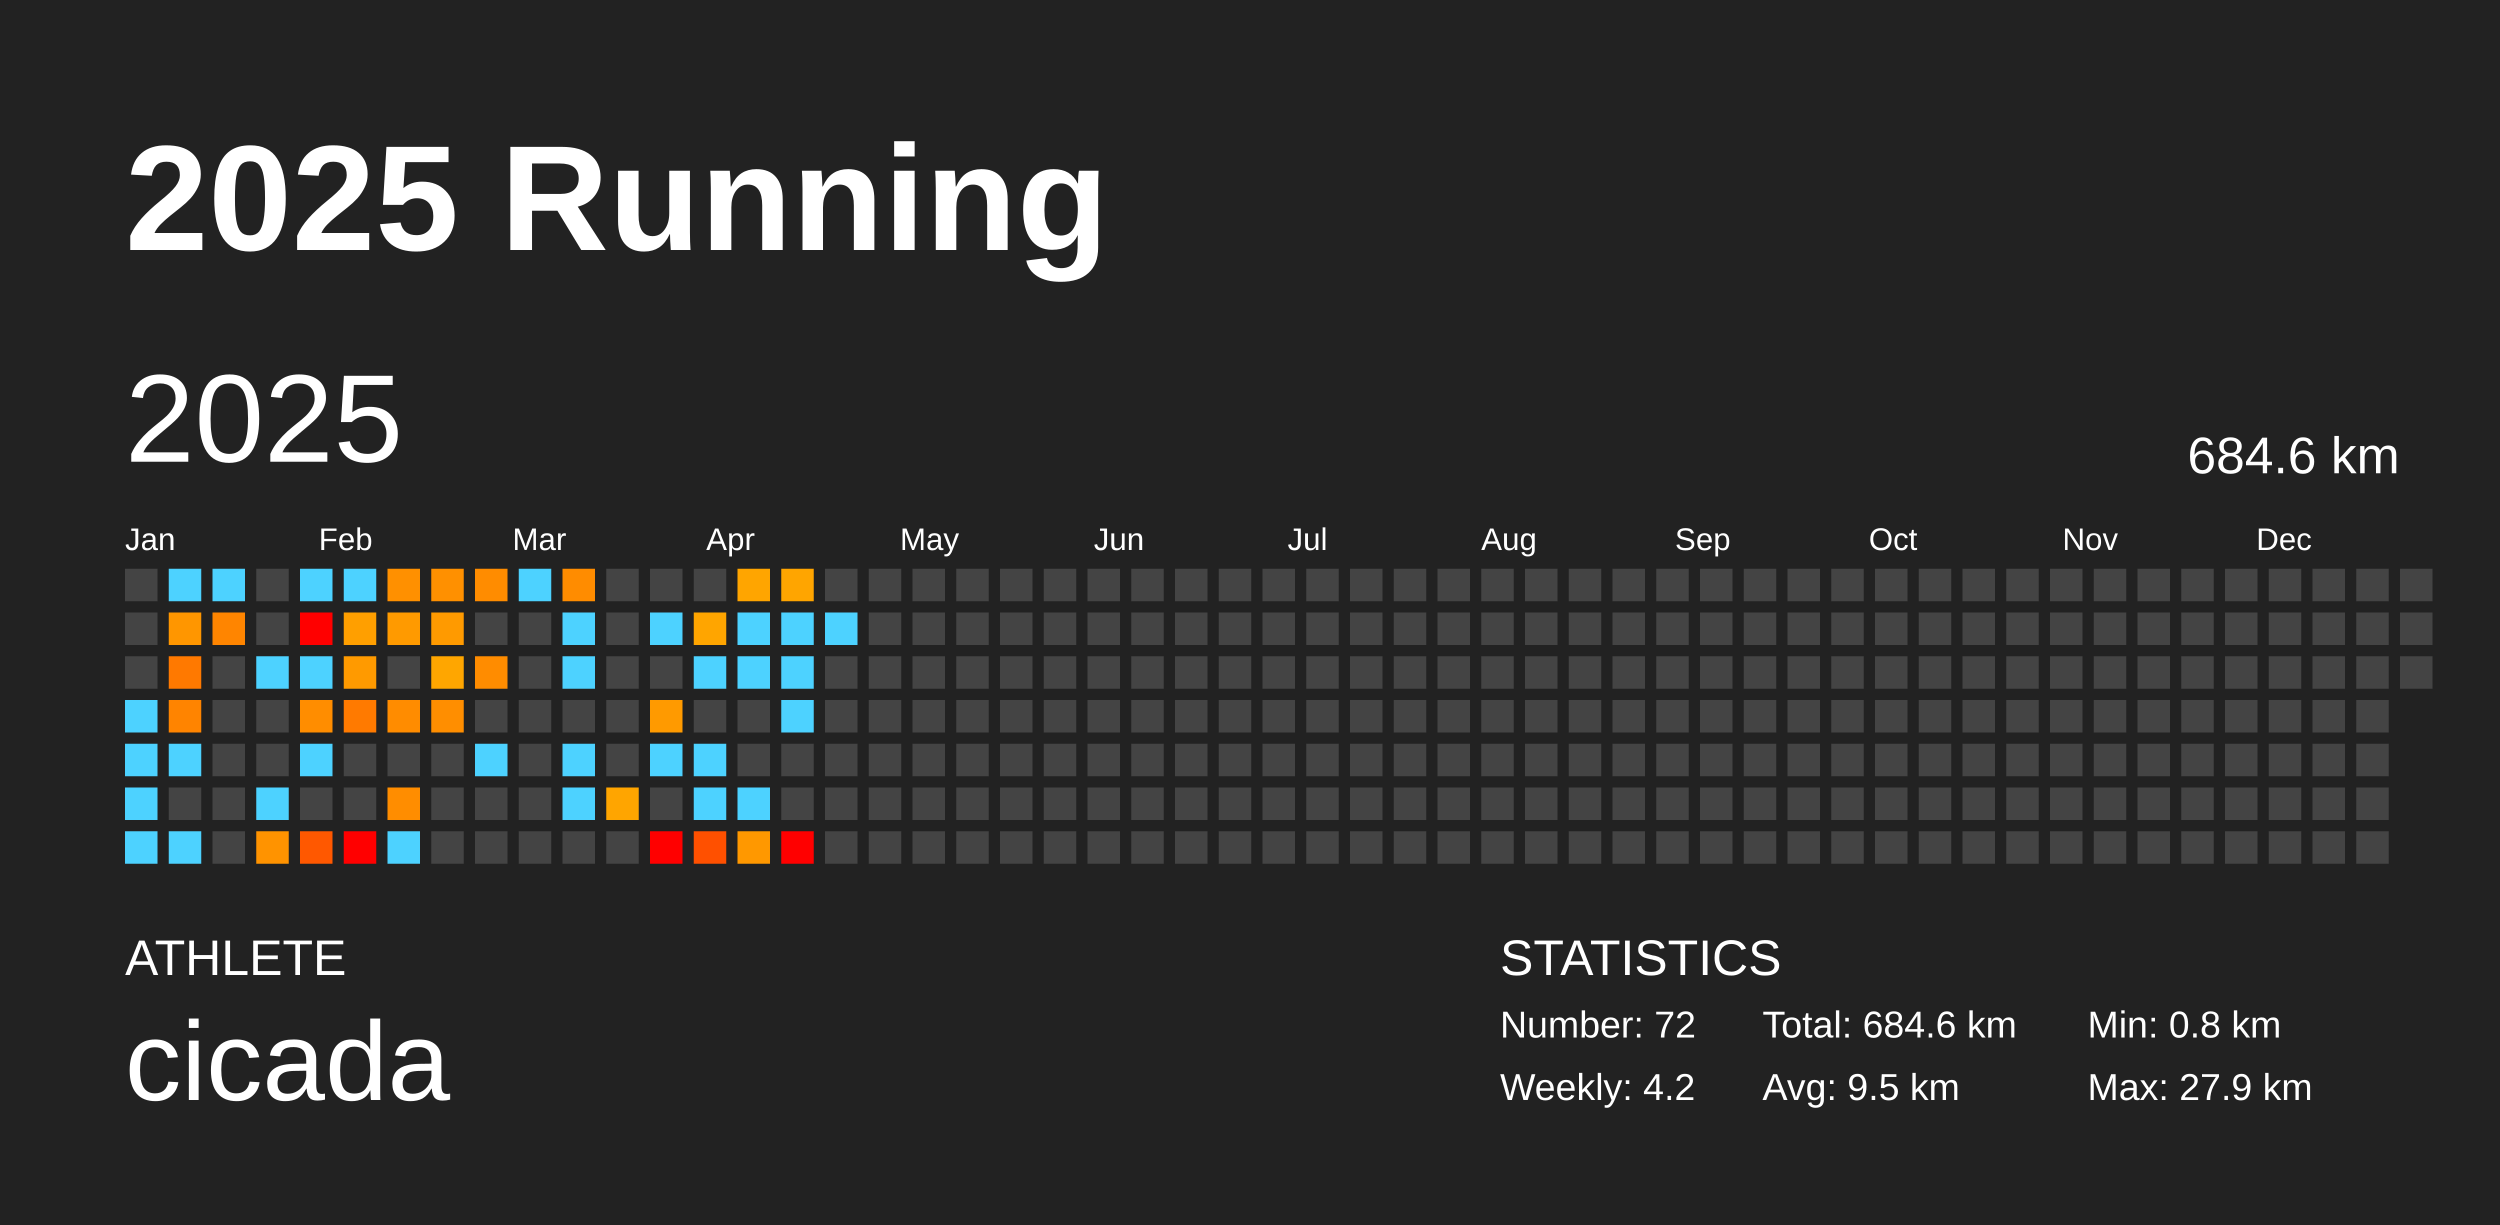
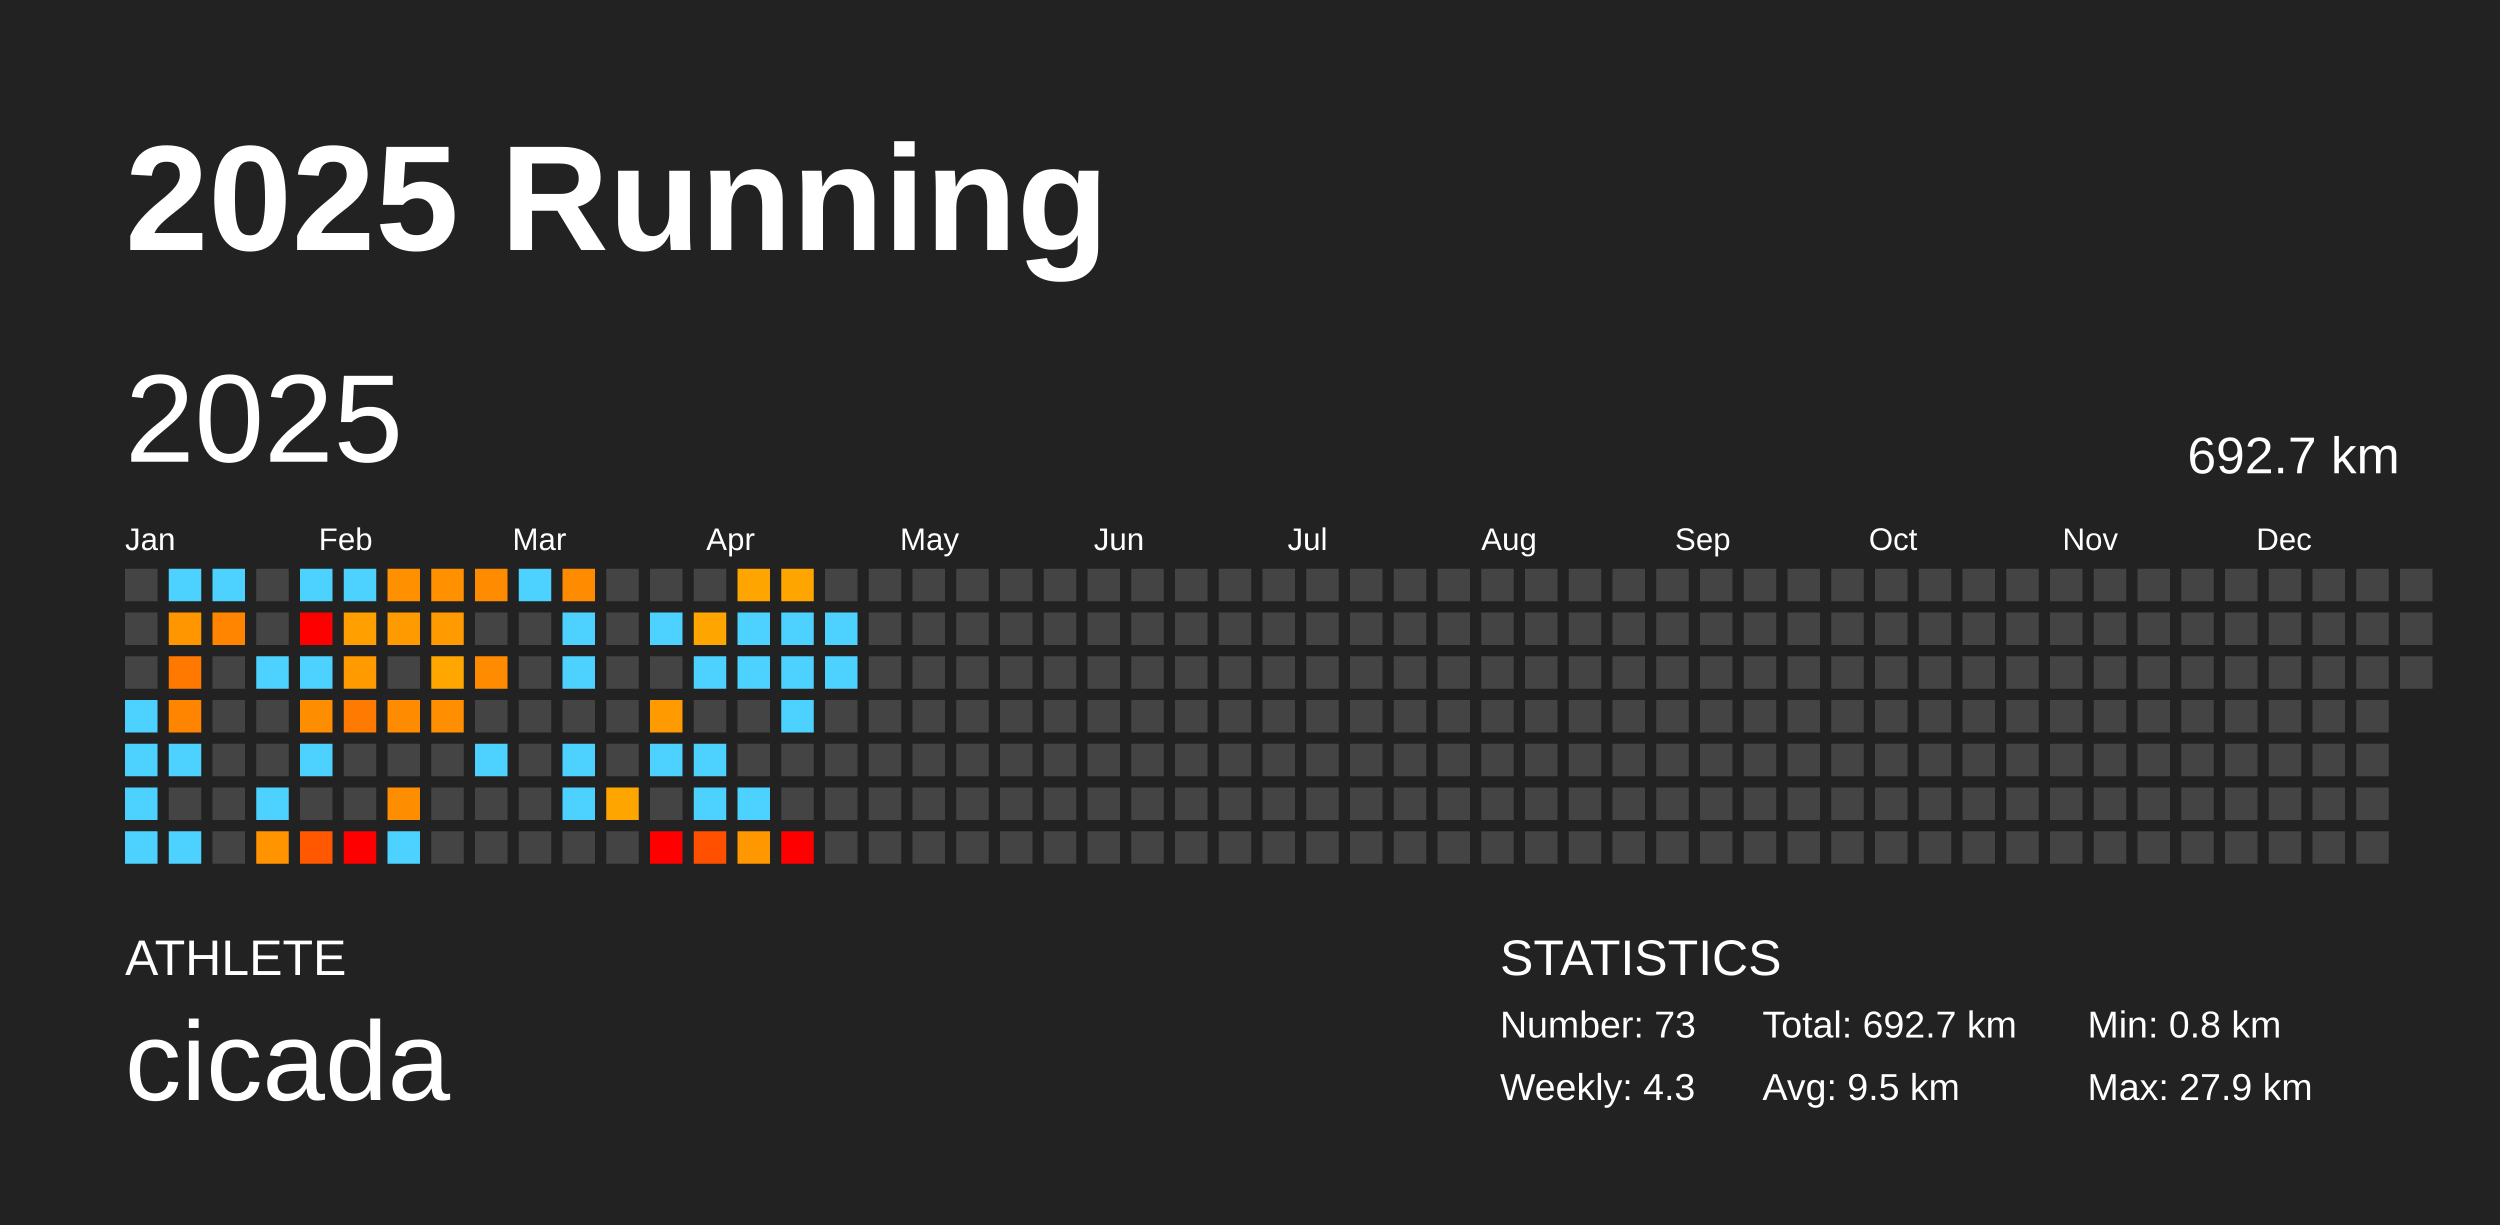
<svg xmlns="http://www.w3.org/2000/svg" baseProfile="full" height="98mm" version="1.1" viewBox="0,0,200,98" width="200mm">
  <defs />
  <rect fill="#222222" height="98" width="200" x="0" y="0" />
  <text fill="#FFFFFF" style="font-size:12px; font-family:Arial; font-weight:bold;" x="10" y="20">2025 Running</text>
  <text fill="#FFFFFF" style="font-size:4px; font-family:Arial" x="10" y="78">ATHLETE</text>
  <text fill="#FFFFFF" style="font-size:9px; font-family:Arial" x="10" y="88">cicada</text>
  <text fill="#FFFFFF" style="font-size:4px; font-family:Arial" x="120" y="78">STATISTICS</text>
-   <text fill="#FFFFFF" style="font-size:3px; font-family:Arial" x="120" y="83">Number: 72</text>
-   <text fill="#FFFFFF" style="font-size:3px; font-family:Arial" x="120" y="88">Weekly: 4.2</text>
-   <text fill="#FFFFFF" style="font-size:3px; font-family:Arial" x="141" y="83">Total: 684.6 km</text>
+   <text fill="#FFFFFF" style="font-size:3px; font-family:Arial" x="120" y="83">Number: 73</text>
+   <text fill="#FFFFFF" style="font-size:3px; font-family:Arial" x="120" y="88">Weekly: 4.3</text>
+   <text fill="#FFFFFF" style="font-size:3px; font-family:Arial" x="141" y="83">Total: 692.7 km</text>
  <text fill="#FFFFFF" style="font-size:3px; font-family:Arial" x="141" y="88">Avg: 9.5 km</text>
  <text fill="#FFFFFF" style="font-size:3px; font-family:Arial" x="167" y="83">Min: 0.8 km</text>
  <text fill="#FFFFFF" style="font-size:3px; font-family:Arial" x="167" y="88">Max: 27.9 km</text>
  <text dominant-baseline="hanging" fill="#FFFFFF" style="font-size:10.0px; font-family:Arial;" x="10" y="30">2025</text>
-   <text dominant-baseline="hanging" fill="#FFFFFF" style="font-size:4.125px; font-family:Arial;" x="175" y="35">684.6 km</text>
+   <text dominant-baseline="hanging" fill="#FFFFFF" style="font-size:4.125px; font-family:Arial;" x="175" y="35">692.7 km</text>
  <text fill="#FFFFFF" style="font-size:2.5px; font-family:Arial" x="10.0" y="44">Jan</text>
  <text fill="#FFFFFF" style="font-size:2.5px; font-family:Arial" x="25.5" y="44">Feb</text>
  <text fill="#FFFFFF" style="font-size:2.5px; font-family:Arial" x="41.0" y="44">Mar</text>
  <text fill="#FFFFFF" style="font-size:2.5px; font-family:Arial" x="56.5" y="44">Apr</text>
  <text fill="#FFFFFF" style="font-size:2.5px; font-family:Arial" x="72.0" y="44">May</text>
  <text fill="#FFFFFF" style="font-size:2.5px; font-family:Arial" x="87.5" y="44">Jun</text>
  <text fill="#FFFFFF" style="font-size:2.5px; font-family:Arial" x="103.0" y="44">Jul</text>
  <text fill="#FFFFFF" style="font-size:2.5px; font-family:Arial" x="118.5" y="44">Aug</text>
  <text fill="#FFFFFF" style="font-size:2.5px; font-family:Arial" x="134.0" y="44">Sep</text>
  <text fill="#FFFFFF" style="font-size:2.5px; font-family:Arial" x="149.5" y="44">Oct</text>
  <text fill="#FFFFFF" style="font-size:2.5px; font-family:Arial" x="165.0" y="44">Nov</text>
  <text fill="#FFFFFF" style="font-size:2.5px; font-family:Arial" x="180.5" y="44">Dec</text>
  <rect fill="#444444" height="2.6" width="2.6" x="10.0" y="45.5" />
  <rect fill="#444444" height="2.6" width="2.6" x="10.0" y="49.0" />
  <rect fill="#444444" height="2.6" width="2.6" x="10.0" y="52.5" />
  <rect fill="#4dd2ff" height="2.6" width="2.6" x="10.0" y="56.0" />
  <rect fill="#4dd2ff" height="2.6" width="2.6" x="10.0" y="59.5" />
  <rect fill="#4dd2ff" height="2.6" width="2.6" x="10.0" y="63.0" />
  <rect fill="#4dd2ff" height="2.6" width="2.6" x="10.0" y="66.5" />
  <rect fill="#4dd2ff" height="2.6" width="2.6" x="13.5" y="45.5" />
  <rect fill="#ff9600" height="2.6" width="2.6" x="13.5" y="49.0" />
  <rect fill="#ff7900" height="2.6" width="2.6" x="13.5" y="52.5" />
  <rect fill="#ff8400" height="2.6" width="2.6" x="13.5" y="56.0" />
  <rect fill="#4dd2ff" height="2.6" width="2.6" x="13.5" y="59.5" />
  <rect fill="#444444" height="2.6" width="2.6" x="13.5" y="63.0" />
  <rect fill="#4dd2ff" height="2.6" width="2.6" x="13.5" y="66.5" />
  <rect fill="#4dd2ff" height="2.6" width="2.6" x="17.0" y="45.5" />
  <rect fill="#ff8500" height="2.6" width="2.6" x="17.0" y="49.0" />
  <rect fill="#444444" height="2.6" width="2.6" x="17.0" y="52.5" />
  <rect fill="#444444" height="2.6" width="2.6" x="17.0" y="56.0" />
  <rect fill="#444444" height="2.6" width="2.6" x="17.0" y="59.5" />
  <rect fill="#444444" height="2.6" width="2.6" x="17.0" y="63.0" />
  <rect fill="#444444" height="2.6" width="2.6" x="17.0" y="66.5" />
  <rect fill="#444444" height="2.6" width="2.6" x="20.5" y="45.5" />
  <rect fill="#444444" height="2.6" width="2.6" x="20.5" y="49.0" />
  <rect fill="#4dd2ff" height="2.6" width="2.6" x="20.5" y="52.5" />
  <rect fill="#444444" height="2.6" width="2.6" x="20.5" y="56.0" />
  <rect fill="#444444" height="2.6" width="2.6" x="20.5" y="59.5" />
  <rect fill="#4dd2ff" height="2.6" width="2.6" x="20.5" y="63.0" />
  <rect fill="#ff9300" height="2.6" width="2.6" x="20.5" y="66.5" />
  <rect fill="#4dd2ff" height="2.6" width="2.6" x="24.0" y="45.5" />
  <rect fill="red" height="2.6" width="2.6" x="24.0" y="49.0" />
  <rect fill="#4dd2ff" height="2.6" width="2.6" x="24.0" y="52.5" />
  <rect fill="#ff8d00" height="2.6" width="2.6" x="24.0" y="56.0" />
  <rect fill="#4dd2ff" height="2.6" width="2.6" x="24.0" y="59.5" />
  <rect fill="#444444" height="2.6" width="2.6" x="24.0" y="63.0" />
  <rect fill="#ff5800" height="2.6" width="2.6" x="24.0" y="66.5" />
  <rect fill="#4dd2ff" height="2.6" width="2.6" x="27.5" y="45.5" />
  <rect fill="#ff9f00" height="2.6" width="2.6" x="27.5" y="49.0" />
  <rect fill="#ff9a00" height="2.6" width="2.6" x="27.5" y="52.5" />
  <rect fill="#ff7a00" height="2.6" width="2.6" x="27.5" y="56.0" />
  <rect fill="#444444" height="2.6" width="2.6" x="27.5" y="59.5" />
  <rect fill="#444444" height="2.6" width="2.6" x="27.5" y="63.0" />
  <rect fill="red" height="2.6" width="2.6" x="27.5" y="66.5" />
  <rect fill="#ff9000" height="2.6" width="2.6" x="31.0" y="45.5" />
  <rect fill="#ff9a00" height="2.6" width="2.6" x="31.0" y="49.0" />
  <rect fill="#444444" height="2.6" width="2.6" x="31.0" y="52.5" />
  <rect fill="#ff8c00" height="2.6" width="2.6" x="31.0" y="56.0" />
  <rect fill="#444444" height="2.6" width="2.6" x="31.0" y="59.5" />
  <rect fill="#ff8d00" height="2.6" width="2.6" x="31.0" y="63.0" />
  <rect fill="#4dd2ff" height="2.6" width="2.6" x="31.0" y="66.5" />
  <rect fill="#ff9000" height="2.6" width="2.6" x="34.5" y="45.5" />
  <rect fill="#ff9a00" height="2.6" width="2.6" x="34.5" y="49.0" />
  <rect fill="#ffa600" height="2.6" width="2.6" x="34.5" y="52.5" />
  <rect fill="#ff8e00" height="2.6" width="2.6" x="34.5" y="56.0" />
  <rect fill="#444444" height="2.6" width="2.6" x="34.5" y="59.5" />
  <rect fill="#444444" height="2.6" width="2.6" x="34.5" y="63.0" />
  <rect fill="#444444" height="2.6" width="2.6" x="34.5" y="66.5" />
  <rect fill="#ff8c00" height="2.6" width="2.6" x="38.0" y="45.5" />
  <rect fill="#444444" height="2.6" width="2.6" x="38.0" y="49.0" />
  <rect fill="#ff8c00" height="2.6" width="2.6" x="38.0" y="52.5" />
  <rect fill="#444444" height="2.6" width="2.6" x="38.0" y="56.0" />
  <rect fill="#4dd2ff" height="2.6" width="2.6" x="38.0" y="59.5" />
  <rect fill="#444444" height="2.6" width="2.6" x="38.0" y="63.0" />
  <rect fill="#444444" height="2.6" width="2.6" x="38.0" y="66.5" />
  <rect fill="#4dd2ff" height="2.6" width="2.6" x="41.5" y="45.5" />
  <rect fill="#444444" height="2.6" width="2.6" x="41.5" y="49.0" />
  <rect fill="#444444" height="2.6" width="2.6" x="41.5" y="52.5" />
  <rect fill="#444444" height="2.6" width="2.6" x="41.5" y="56.0" />
  <rect fill="#444444" height="2.6" width="2.6" x="41.5" y="59.5" />
  <rect fill="#444444" height="2.6" width="2.6" x="41.5" y="63.0" />
  <rect fill="#444444" height="2.6" width="2.6" x="41.5" y="66.5" />
  <rect fill="#ff8c00" height="2.6" width="2.6" x="45.0" y="45.5" />
  <rect fill="#4dd2ff" height="2.6" width="2.6" x="45.0" y="49.0" />
  <rect fill="#4dd2ff" height="2.6" width="2.6" x="45.0" y="52.5" />
  <rect fill="#444444" height="2.6" width="2.6" x="45.0" y="56.0" />
  <rect fill="#4dd2ff" height="2.6" width="2.6" x="45.0" y="59.5" />
  <rect fill="#4dd2ff" height="2.6" width="2.6" x="45.0" y="63.0" />
  <rect fill="#444444" height="2.6" width="2.6" x="45.0" y="66.5" />
  <rect fill="#444444" height="2.6" width="2.6" x="48.5" y="45.5" />
  <rect fill="#444444" height="2.6" width="2.6" x="48.5" y="49.0" />
  <rect fill="#444444" height="2.6" width="2.6" x="48.5" y="52.5" />
  <rect fill="#444444" height="2.6" width="2.6" x="48.5" y="56.0" />
  <rect fill="#444444" height="2.6" width="2.6" x="48.5" y="59.5" />
  <rect fill="#ffa500" height="2.6" width="2.6" x="48.5" y="63.0" />
  <rect fill="#444444" height="2.6" width="2.6" x="48.5" y="66.5" />
  <rect fill="#444444" height="2.6" width="2.6" x="52.0" y="45.5" />
  <rect fill="#4dd2ff" height="2.6" width="2.6" x="52.0" y="49.0" />
  <rect fill="#444444" height="2.6" width="2.6" x="52.0" y="52.5" />
  <rect fill="#ff9a00" height="2.6" width="2.6" x="52.0" y="56.0" />
  <rect fill="#4dd2ff" height="2.6" width="2.6" x="52.0" y="59.5" />
  <rect fill="#444444" height="2.6" width="2.6" x="52.0" y="63.0" />
  <rect fill="red" height="2.6" width="2.6" x="52.0" y="66.5" />
  <rect fill="#444444" height="2.6" width="2.6" x="55.5" y="45.5" />
  <rect fill="#ffa500" height="2.6" width="2.6" x="55.5" y="49.0" />
  <rect fill="#4dd2ff" height="2.6" width="2.6" x="55.5" y="52.5" />
  <rect fill="#444444" height="2.6" width="2.6" x="55.5" y="56.0" />
  <rect fill="#4dd2ff" height="2.6" width="2.6" x="55.5" y="59.5" />
  <rect fill="#4dd2ff" height="2.6" width="2.6" x="55.5" y="63.0" />
  <rect fill="#ff5000" height="2.6" width="2.6" x="55.5" y="66.5" />
  <rect fill="#ffa500" height="2.6" width="2.6" x="59.0" y="45.5" />
  <rect fill="#4dd2ff" height="2.6" width="2.6" x="59.0" y="49.0" />
  <rect fill="#4dd2ff" height="2.6" width="2.6" x="59.0" y="52.5" />
  <rect fill="#444444" height="2.6" width="2.6" x="59.0" y="56.0" />
  <rect fill="#444444" height="2.6" width="2.6" x="59.0" y="59.5" />
  <rect fill="#4dd2ff" height="2.6" width="2.6" x="59.0" y="63.0" />
  <rect fill="#ff9800" height="2.6" width="2.6" x="59.0" y="66.5" />
  <rect fill="#ffa500" height="2.6" width="2.6" x="62.5" y="45.5" />
  <rect fill="#4dd2ff" height="2.6" width="2.6" x="62.5" y="49.0" />
  <rect fill="#4dd2ff" height="2.6" width="2.6" x="62.5" y="52.5" />
  <rect fill="#4dd2ff" height="2.6" width="2.6" x="62.5" y="56.0" />
  <rect fill="#444444" height="2.6" width="2.6" x="62.5" y="59.5" />
  <rect fill="#444444" height="2.6" width="2.6" x="62.5" y="63.0" />
  <rect fill="red" height="2.6" width="2.6" x="62.5" y="66.5" />
  <rect fill="#444444" height="2.6" width="2.6" x="66.0" y="45.5" />
  <rect fill="#4dd2ff" height="2.6" width="2.6" x="66.0" y="49.0" />
-   <rect fill="#444444" height="2.6" width="2.6" x="66.0" y="52.5" />
+   <rect fill="#4dd2ff" height="2.6" width="2.6" x="66.0" y="52.5" />
  <rect fill="#444444" height="2.6" width="2.6" x="66.0" y="56.0" />
  <rect fill="#444444" height="2.6" width="2.6" x="66.0" y="59.5" />
  <rect fill="#444444" height="2.6" width="2.6" x="66.0" y="63.0" />
  <rect fill="#444444" height="2.6" width="2.6" x="66.0" y="66.5" />
  <rect fill="#444444" height="2.6" width="2.6" x="69.5" y="45.5" />
  <rect fill="#444444" height="2.6" width="2.6" x="69.5" y="49.0" />
  <rect fill="#444444" height="2.6" width="2.6" x="69.5" y="52.5" />
  <rect fill="#444444" height="2.6" width="2.6" x="69.5" y="56.0" />
  <rect fill="#444444" height="2.6" width="2.6" x="69.5" y="59.5" />
  <rect fill="#444444" height="2.6" width="2.6" x="69.5" y="63.0" />
  <rect fill="#444444" height="2.6" width="2.6" x="69.5" y="66.5" />
  <rect fill="#444444" height="2.6" width="2.6" x="73.0" y="45.5" />
  <rect fill="#444444" height="2.6" width="2.6" x="73.0" y="49.0" />
  <rect fill="#444444" height="2.6" width="2.6" x="73.0" y="52.5" />
  <rect fill="#444444" height="2.6" width="2.6" x="73.0" y="56.0" />
  <rect fill="#444444" height="2.6" width="2.6" x="73.0" y="59.5" />
  <rect fill="#444444" height="2.6" width="2.6" x="73.0" y="63.0" />
  <rect fill="#444444" height="2.6" width="2.6" x="73.0" y="66.5" />
  <rect fill="#444444" height="2.6" width="2.6" x="76.5" y="45.5" />
  <rect fill="#444444" height="2.6" width="2.6" x="76.5" y="49.0" />
  <rect fill="#444444" height="2.6" width="2.6" x="76.5" y="52.5" />
  <rect fill="#444444" height="2.6" width="2.6" x="76.5" y="56.0" />
  <rect fill="#444444" height="2.6" width="2.6" x="76.5" y="59.5" />
  <rect fill="#444444" height="2.6" width="2.6" x="76.5" y="63.0" />
  <rect fill="#444444" height="2.6" width="2.6" x="76.5" y="66.5" />
  <rect fill="#444444" height="2.6" width="2.6" x="80.0" y="45.5" />
  <rect fill="#444444" height="2.6" width="2.6" x="80.0" y="49.0" />
  <rect fill="#444444" height="2.6" width="2.6" x="80.0" y="52.5" />
  <rect fill="#444444" height="2.6" width="2.6" x="80.0" y="56.0" />
  <rect fill="#444444" height="2.6" width="2.6" x="80.0" y="59.5" />
  <rect fill="#444444" height="2.6" width="2.6" x="80.0" y="63.0" />
  <rect fill="#444444" height="2.6" width="2.6" x="80.0" y="66.5" />
  <rect fill="#444444" height="2.6" width="2.6" x="83.5" y="45.5" />
  <rect fill="#444444" height="2.6" width="2.6" x="83.5" y="49.0" />
  <rect fill="#444444" height="2.6" width="2.6" x="83.5" y="52.5" />
  <rect fill="#444444" height="2.6" width="2.6" x="83.5" y="56.0" />
  <rect fill="#444444" height="2.6" width="2.6" x="83.5" y="59.5" />
  <rect fill="#444444" height="2.6" width="2.6" x="83.5" y="63.0" />
  <rect fill="#444444" height="2.6" width="2.6" x="83.5" y="66.5" />
  <rect fill="#444444" height="2.6" width="2.6" x="87.0" y="45.5" />
  <rect fill="#444444" height="2.6" width="2.6" x="87.0" y="49.0" />
  <rect fill="#444444" height="2.6" width="2.6" x="87.0" y="52.5" />
  <rect fill="#444444" height="2.6" width="2.6" x="87.0" y="56.0" />
  <rect fill="#444444" height="2.6" width="2.6" x="87.0" y="59.5" />
  <rect fill="#444444" height="2.6" width="2.6" x="87.0" y="63.0" />
  <rect fill="#444444" height="2.6" width="2.6" x="87.0" y="66.5" />
  <rect fill="#444444" height="2.6" width="2.6" x="90.5" y="45.5" />
  <rect fill="#444444" height="2.6" width="2.6" x="90.5" y="49.0" />
  <rect fill="#444444" height="2.6" width="2.6" x="90.5" y="52.5" />
  <rect fill="#444444" height="2.6" width="2.6" x="90.5" y="56.0" />
  <rect fill="#444444" height="2.6" width="2.6" x="90.5" y="59.5" />
  <rect fill="#444444" height="2.6" width="2.6" x="90.5" y="63.0" />
  <rect fill="#444444" height="2.6" width="2.6" x="90.5" y="66.5" />
  <rect fill="#444444" height="2.6" width="2.6" x="94.0" y="45.5" />
  <rect fill="#444444" height="2.6" width="2.6" x="94.0" y="49.0" />
  <rect fill="#444444" height="2.6" width="2.6" x="94.0" y="52.5" />
  <rect fill="#444444" height="2.6" width="2.6" x="94.0" y="56.0" />
  <rect fill="#444444" height="2.6" width="2.6" x="94.0" y="59.5" />
  <rect fill="#444444" height="2.6" width="2.6" x="94.0" y="63.0" />
  <rect fill="#444444" height="2.6" width="2.6" x="94.0" y="66.5" />
  <rect fill="#444444" height="2.6" width="2.6" x="97.5" y="45.5" />
  <rect fill="#444444" height="2.6" width="2.6" x="97.5" y="49.0" />
  <rect fill="#444444" height="2.6" width="2.6" x="97.5" y="52.5" />
  <rect fill="#444444" height="2.6" width="2.6" x="97.5" y="56.0" />
  <rect fill="#444444" height="2.6" width="2.6" x="97.5" y="59.5" />
  <rect fill="#444444" height="2.6" width="2.6" x="97.5" y="63.0" />
  <rect fill="#444444" height="2.6" width="2.6" x="97.5" y="66.5" />
  <rect fill="#444444" height="2.6" width="2.6" x="101.0" y="45.5" />
  <rect fill="#444444" height="2.6" width="2.6" x="101.0" y="49.0" />
  <rect fill="#444444" height="2.6" width="2.6" x="101.0" y="52.5" />
  <rect fill="#444444" height="2.6" width="2.6" x="101.0" y="56.0" />
  <rect fill="#444444" height="2.6" width="2.6" x="101.0" y="59.5" />
  <rect fill="#444444" height="2.6" width="2.6" x="101.0" y="63.0" />
  <rect fill="#444444" height="2.6" width="2.6" x="101.0" y="66.5" />
  <rect fill="#444444" height="2.6" width="2.6" x="104.5" y="45.5" />
  <rect fill="#444444" height="2.6" width="2.6" x="104.5" y="49.0" />
  <rect fill="#444444" height="2.6" width="2.6" x="104.5" y="52.5" />
  <rect fill="#444444" height="2.6" width="2.6" x="104.5" y="56.0" />
  <rect fill="#444444" height="2.6" width="2.6" x="104.5" y="59.5" />
  <rect fill="#444444" height="2.6" width="2.6" x="104.5" y="63.0" />
  <rect fill="#444444" height="2.6" width="2.6" x="104.5" y="66.5" />
  <rect fill="#444444" height="2.6" width="2.6" x="108.0" y="45.5" />
  <rect fill="#444444" height="2.6" width="2.6" x="108.0" y="49.0" />
  <rect fill="#444444" height="2.6" width="2.6" x="108.0" y="52.5" />
  <rect fill="#444444" height="2.6" width="2.6" x="108.0" y="56.0" />
  <rect fill="#444444" height="2.6" width="2.6" x="108.0" y="59.5" />
  <rect fill="#444444" height="2.6" width="2.6" x="108.0" y="63.0" />
  <rect fill="#444444" height="2.6" width="2.6" x="108.0" y="66.5" />
  <rect fill="#444444" height="2.6" width="2.6" x="111.5" y="45.5" />
  <rect fill="#444444" height="2.6" width="2.6" x="111.5" y="49.0" />
  <rect fill="#444444" height="2.6" width="2.6" x="111.5" y="52.5" />
  <rect fill="#444444" height="2.6" width="2.6" x="111.5" y="56.0" />
  <rect fill="#444444" height="2.6" width="2.6" x="111.5" y="59.5" />
  <rect fill="#444444" height="2.6" width="2.6" x="111.5" y="63.0" />
  <rect fill="#444444" height="2.6" width="2.6" x="111.5" y="66.5" />
  <rect fill="#444444" height="2.6" width="2.6" x="115.0" y="45.5" />
  <rect fill="#444444" height="2.6" width="2.6" x="115.0" y="49.0" />
  <rect fill="#444444" height="2.6" width="2.6" x="115.0" y="52.5" />
  <rect fill="#444444" height="2.6" width="2.6" x="115.0" y="56.0" />
  <rect fill="#444444" height="2.6" width="2.6" x="115.0" y="59.5" />
  <rect fill="#444444" height="2.6" width="2.6" x="115.0" y="63.0" />
  <rect fill="#444444" height="2.6" width="2.6" x="115.0" y="66.5" />
  <rect fill="#444444" height="2.6" width="2.6" x="118.5" y="45.5" />
  <rect fill="#444444" height="2.6" width="2.6" x="118.5" y="49.0" />
  <rect fill="#444444" height="2.6" width="2.6" x="118.5" y="52.5" />
  <rect fill="#444444" height="2.6" width="2.6" x="118.5" y="56.0" />
  <rect fill="#444444" height="2.6" width="2.6" x="118.5" y="59.5" />
  <rect fill="#444444" height="2.6" width="2.6" x="118.5" y="63.0" />
  <rect fill="#444444" height="2.6" width="2.6" x="118.5" y="66.5" />
  <rect fill="#444444" height="2.6" width="2.6" x="122.0" y="45.5" />
  <rect fill="#444444" height="2.6" width="2.6" x="122.0" y="49.0" />
  <rect fill="#444444" height="2.6" width="2.6" x="122.0" y="52.5" />
  <rect fill="#444444" height="2.6" width="2.6" x="122.0" y="56.0" />
  <rect fill="#444444" height="2.6" width="2.6" x="122.0" y="59.5" />
  <rect fill="#444444" height="2.6" width="2.6" x="122.0" y="63.0" />
  <rect fill="#444444" height="2.6" width="2.6" x="122.0" y="66.5" />
  <rect fill="#444444" height="2.6" width="2.6" x="125.5" y="45.5" />
  <rect fill="#444444" height="2.6" width="2.6" x="125.5" y="49.0" />
  <rect fill="#444444" height="2.6" width="2.6" x="125.5" y="52.5" />
  <rect fill="#444444" height="2.6" width="2.6" x="125.5" y="56.0" />
  <rect fill="#444444" height="2.6" width="2.6" x="125.5" y="59.5" />
  <rect fill="#444444" height="2.6" width="2.6" x="125.5" y="63.0" />
  <rect fill="#444444" height="2.6" width="2.6" x="125.5" y="66.5" />
  <rect fill="#444444" height="2.6" width="2.6" x="129.0" y="45.5" />
  <rect fill="#444444" height="2.6" width="2.6" x="129.0" y="49.0" />
  <rect fill="#444444" height="2.6" width="2.6" x="129.0" y="52.5" />
  <rect fill="#444444" height="2.6" width="2.6" x="129.0" y="56.0" />
  <rect fill="#444444" height="2.6" width="2.6" x="129.0" y="59.5" />
  <rect fill="#444444" height="2.6" width="2.6" x="129.0" y="63.0" />
  <rect fill="#444444" height="2.6" width="2.6" x="129.0" y="66.5" />
  <rect fill="#444444" height="2.6" width="2.6" x="132.5" y="45.5" />
  <rect fill="#444444" height="2.6" width="2.6" x="132.5" y="49.0" />
  <rect fill="#444444" height="2.6" width="2.6" x="132.5" y="52.5" />
  <rect fill="#444444" height="2.6" width="2.6" x="132.5" y="56.0" />
  <rect fill="#444444" height="2.6" width="2.6" x="132.5" y="59.5" />
  <rect fill="#444444" height="2.6" width="2.6" x="132.5" y="63.0" />
  <rect fill="#444444" height="2.6" width="2.6" x="132.5" y="66.5" />
  <rect fill="#444444" height="2.6" width="2.6" x="136.0" y="45.5" />
  <rect fill="#444444" height="2.6" width="2.6" x="136.0" y="49.0" />
  <rect fill="#444444" height="2.6" width="2.6" x="136.0" y="52.5" />
  <rect fill="#444444" height="2.6" width="2.6" x="136.0" y="56.0" />
  <rect fill="#444444" height="2.6" width="2.6" x="136.0" y="59.5" />
  <rect fill="#444444" height="2.6" width="2.6" x="136.0" y="63.0" />
  <rect fill="#444444" height="2.6" width="2.6" x="136.0" y="66.5" />
  <rect fill="#444444" height="2.6" width="2.6" x="139.5" y="45.5" />
  <rect fill="#444444" height="2.6" width="2.6" x="139.5" y="49.0" />
  <rect fill="#444444" height="2.6" width="2.6" x="139.5" y="52.5" />
  <rect fill="#444444" height="2.6" width="2.6" x="139.5" y="56.0" />
  <rect fill="#444444" height="2.6" width="2.6" x="139.5" y="59.5" />
  <rect fill="#444444" height="2.6" width="2.6" x="139.5" y="63.0" />
  <rect fill="#444444" height="2.6" width="2.6" x="139.5" y="66.5" />
  <rect fill="#444444" height="2.6" width="2.6" x="143.0" y="45.5" />
  <rect fill="#444444" height="2.6" width="2.6" x="143.0" y="49.0" />
  <rect fill="#444444" height="2.6" width="2.6" x="143.0" y="52.5" />
  <rect fill="#444444" height="2.6" width="2.6" x="143.0" y="56.0" />
  <rect fill="#444444" height="2.6" width="2.6" x="143.0" y="59.5" />
  <rect fill="#444444" height="2.6" width="2.6" x="143.0" y="63.0" />
  <rect fill="#444444" height="2.6" width="2.6" x="143.0" y="66.5" />
  <rect fill="#444444" height="2.6" width="2.6" x="146.5" y="45.5" />
  <rect fill="#444444" height="2.6" width="2.6" x="146.5" y="49.0" />
  <rect fill="#444444" height="2.6" width="2.6" x="146.5" y="52.5" />
  <rect fill="#444444" height="2.6" width="2.6" x="146.5" y="56.0" />
  <rect fill="#444444" height="2.6" width="2.6" x="146.5" y="59.5" />
  <rect fill="#444444" height="2.6" width="2.6" x="146.5" y="63.0" />
  <rect fill="#444444" height="2.6" width="2.6" x="146.5" y="66.5" />
  <rect fill="#444444" height="2.6" width="2.6" x="150.0" y="45.5" />
  <rect fill="#444444" height="2.6" width="2.6" x="150.0" y="49.0" />
  <rect fill="#444444" height="2.6" width="2.6" x="150.0" y="52.5" />
  <rect fill="#444444" height="2.6" width="2.6" x="150.0" y="56.0" />
  <rect fill="#444444" height="2.6" width="2.6" x="150.0" y="59.5" />
  <rect fill="#444444" height="2.6" width="2.6" x="150.0" y="63.0" />
  <rect fill="#444444" height="2.6" width="2.6" x="150.0" y="66.5" />
  <rect fill="#444444" height="2.6" width="2.6" x="153.5" y="45.5" />
  <rect fill="#444444" height="2.6" width="2.6" x="153.5" y="49.0" />
  <rect fill="#444444" height="2.6" width="2.6" x="153.5" y="52.5" />
  <rect fill="#444444" height="2.6" width="2.6" x="153.5" y="56.0" />
  <rect fill="#444444" height="2.6" width="2.6" x="153.5" y="59.5" />
  <rect fill="#444444" height="2.6" width="2.6" x="153.5" y="63.0" />
  <rect fill="#444444" height="2.6" width="2.6" x="153.5" y="66.5" />
  <rect fill="#444444" height="2.6" width="2.6" x="157.0" y="45.5" />
  <rect fill="#444444" height="2.6" width="2.6" x="157.0" y="49.0" />
  <rect fill="#444444" height="2.6" width="2.6" x="157.0" y="52.5" />
  <rect fill="#444444" height="2.6" width="2.6" x="157.0" y="56.0" />
  <rect fill="#444444" height="2.6" width="2.6" x="157.0" y="59.5" />
  <rect fill="#444444" height="2.6" width="2.6" x="157.0" y="63.0" />
  <rect fill="#444444" height="2.6" width="2.6" x="157.0" y="66.5" />
  <rect fill="#444444" height="2.6" width="2.6" x="160.5" y="45.5" />
  <rect fill="#444444" height="2.6" width="2.6" x="160.5" y="49.0" />
  <rect fill="#444444" height="2.6" width="2.6" x="160.5" y="52.5" />
  <rect fill="#444444" height="2.6" width="2.6" x="160.5" y="56.0" />
  <rect fill="#444444" height="2.6" width="2.6" x="160.5" y="59.5" />
  <rect fill="#444444" height="2.6" width="2.6" x="160.5" y="63.0" />
  <rect fill="#444444" height="2.6" width="2.6" x="160.5" y="66.5" />
  <rect fill="#444444" height="2.6" width="2.6" x="164.0" y="45.5" />
  <rect fill="#444444" height="2.6" width="2.6" x="164.0" y="49.0" />
  <rect fill="#444444" height="2.6" width="2.6" x="164.0" y="52.5" />
  <rect fill="#444444" height="2.6" width="2.6" x="164.0" y="56.0" />
  <rect fill="#444444" height="2.6" width="2.6" x="164.0" y="59.5" />
  <rect fill="#444444" height="2.6" width="2.6" x="164.0" y="63.0" />
  <rect fill="#444444" height="2.6" width="2.6" x="164.0" y="66.5" />
  <rect fill="#444444" height="2.6" width="2.6" x="167.5" y="45.5" />
  <rect fill="#444444" height="2.6" width="2.6" x="167.5" y="49.0" />
  <rect fill="#444444" height="2.6" width="2.6" x="167.5" y="52.5" />
  <rect fill="#444444" height="2.6" width="2.6" x="167.5" y="56.0" />
  <rect fill="#444444" height="2.6" width="2.6" x="167.5" y="59.5" />
  <rect fill="#444444" height="2.6" width="2.6" x="167.5" y="63.0" />
  <rect fill="#444444" height="2.6" width="2.6" x="167.5" y="66.5" />
  <rect fill="#444444" height="2.6" width="2.6" x="171.0" y="45.5" />
  <rect fill="#444444" height="2.6" width="2.6" x="171.0" y="49.0" />
  <rect fill="#444444" height="2.6" width="2.6" x="171.0" y="52.5" />
  <rect fill="#444444" height="2.6" width="2.6" x="171.0" y="56.0" />
  <rect fill="#444444" height="2.6" width="2.6" x="171.0" y="59.5" />
  <rect fill="#444444" height="2.6" width="2.6" x="171.0" y="63.0" />
  <rect fill="#444444" height="2.6" width="2.6" x="171.0" y="66.5" />
  <rect fill="#444444" height="2.6" width="2.6" x="174.5" y="45.5" />
  <rect fill="#444444" height="2.6" width="2.6" x="174.5" y="49.0" />
  <rect fill="#444444" height="2.6" width="2.6" x="174.5" y="52.5" />
  <rect fill="#444444" height="2.6" width="2.6" x="174.5" y="56.0" />
  <rect fill="#444444" height="2.6" width="2.6" x="174.5" y="59.5" />
  <rect fill="#444444" height="2.6" width="2.6" x="174.5" y="63.0" />
  <rect fill="#444444" height="2.6" width="2.6" x="174.5" y="66.5" />
  <rect fill="#444444" height="2.6" width="2.6" x="178.0" y="45.5" />
  <rect fill="#444444" height="2.6" width="2.6" x="178.0" y="49.0" />
  <rect fill="#444444" height="2.6" width="2.6" x="178.0" y="52.5" />
  <rect fill="#444444" height="2.6" width="2.6" x="178.0" y="56.0" />
  <rect fill="#444444" height="2.6" width="2.6" x="178.0" y="59.5" />
  <rect fill="#444444" height="2.6" width="2.6" x="178.0" y="63.0" />
  <rect fill="#444444" height="2.6" width="2.6" x="178.0" y="66.5" />
  <rect fill="#444444" height="2.6" width="2.6" x="181.5" y="45.5" />
  <rect fill="#444444" height="2.6" width="2.6" x="181.5" y="49.0" />
  <rect fill="#444444" height="2.6" width="2.6" x="181.5" y="52.5" />
  <rect fill="#444444" height="2.6" width="2.6" x="181.5" y="56.0" />
  <rect fill="#444444" height="2.6" width="2.6" x="181.5" y="59.5" />
  <rect fill="#444444" height="2.6" width="2.6" x="181.5" y="63.0" />
  <rect fill="#444444" height="2.6" width="2.6" x="181.5" y="66.5" />
  <rect fill="#444444" height="2.6" width="2.6" x="185.0" y="45.5" />
  <rect fill="#444444" height="2.6" width="2.6" x="185.0" y="49.0" />
  <rect fill="#444444" height="2.6" width="2.6" x="185.0" y="52.5" />
  <rect fill="#444444" height="2.6" width="2.6" x="185.0" y="56.0" />
  <rect fill="#444444" height="2.6" width="2.6" x="185.0" y="59.5" />
  <rect fill="#444444" height="2.6" width="2.6" x="185.0" y="63.0" />
  <rect fill="#444444" height="2.6" width="2.6" x="185.0" y="66.5" />
  <rect fill="#444444" height="2.6" width="2.6" x="188.5" y="45.5" />
  <rect fill="#444444" height="2.6" width="2.6" x="188.5" y="49.0" />
  <rect fill="#444444" height="2.6" width="2.6" x="188.5" y="52.5" />
  <rect fill="#444444" height="2.6" width="2.6" x="188.5" y="56.0" />
  <rect fill="#444444" height="2.6" width="2.6" x="188.5" y="59.5" />
  <rect fill="#444444" height="2.6" width="2.6" x="188.5" y="63.0" />
  <rect fill="#444444" height="2.6" width="2.6" x="188.5" y="66.5" />
  <rect fill="#444444" height="2.6" width="2.6" x="192.0" y="45.5" />
  <rect fill="#444444" height="2.6" width="2.6" x="192.0" y="49.0" />
  <rect fill="#444444" height="2.6" width="2.6" x="192.0" y="52.5" />
</svg>
